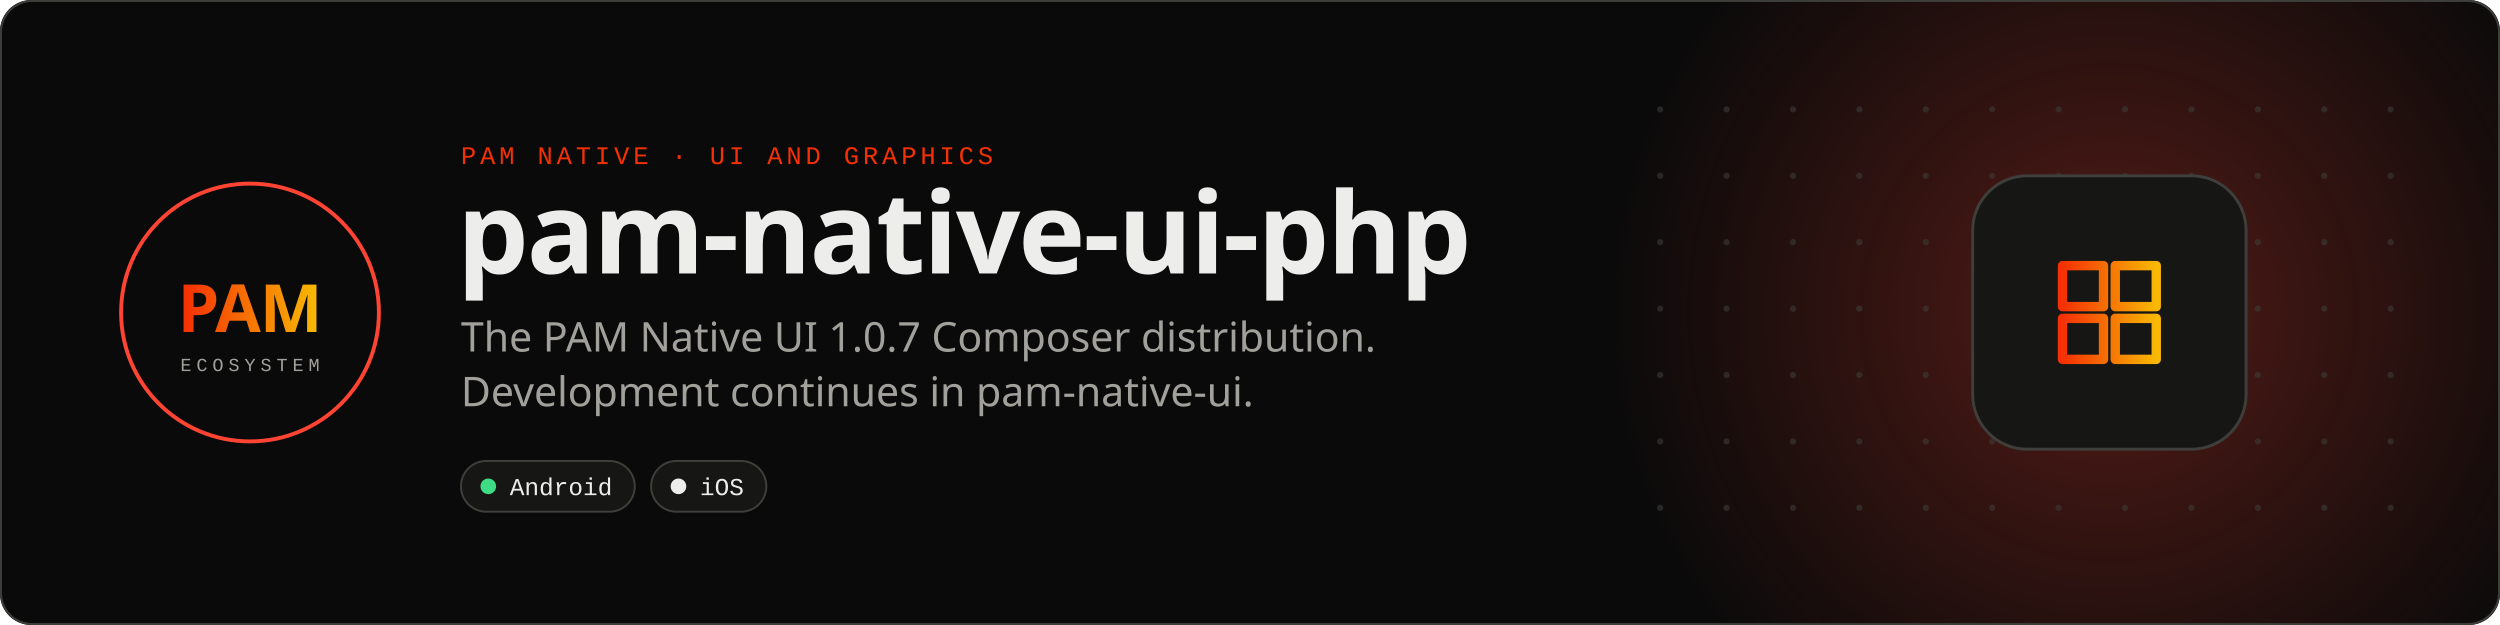
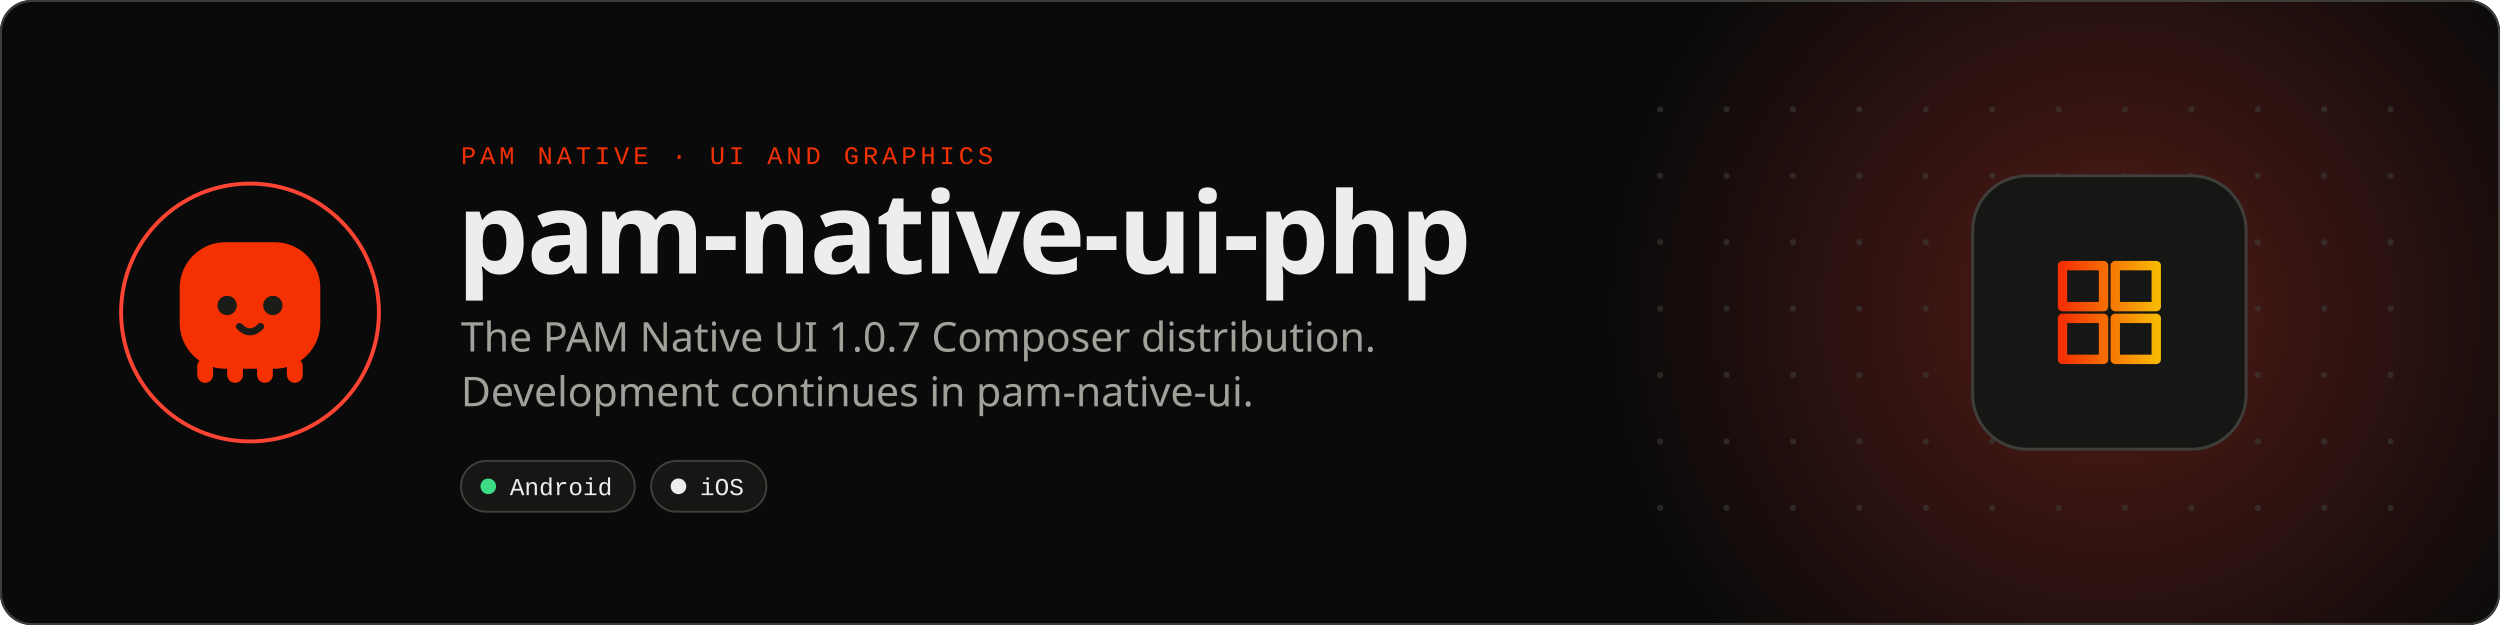
<svg xmlns="http://www.w3.org/2000/svg" viewBox="0 0 1280 320" width="1280" height="320" role="img" aria-label="pam-native-ui-php: The PAM Native UI 1.0.7 Composer distribution. Development continues in pam-native-ui.">
  <defs>
    <linearGradient id="pg" x1="0" y1="0" x2="1" y2="0">
      <stop offset="0" stop-color="#f53003" />
      <stop offset="1" stop-color="#f8b803" />
    </linearGradient>
    <radialGradient id="gl">
      <stop offset="0" stop-color="#ff4433" stop-opacity=".30" />
      <stop offset="1" stop-color="#ff4433" stop-opacity="0" />
    </radialGradient>
    <clipPath id="cl">
      <rect width="1280" height="320" rx="16" />
    </clipPath>
  </defs>
  <g clip-path="url(#cl)">
    <rect width="1280" height="320" fill="#0a0a0a" />
    <circle cx="1080" cy="160" r="260" fill="url(#gl)" />
    <g fill="#3e3e3a" opacity=".55">
      <circle cx="850" cy="56" r="1.6" />
      <circle cx="850" cy="90" r="1.6" />
      <circle cx="850" cy="124" r="1.6" />
      <circle cx="850" cy="158" r="1.6" />
      <circle cx="850" cy="192" r="1.6" />
      <circle cx="850" cy="226" r="1.6" />
      <circle cx="850" cy="260" r="1.6" />
      <circle cx="884" cy="56" r="1.6" />
      <circle cx="884" cy="90" r="1.6" />
      <circle cx="884" cy="124" r="1.6" />
      <circle cx="884" cy="158" r="1.6" />
      <circle cx="884" cy="192" r="1.6" />
      <circle cx="884" cy="226" r="1.6" />
      <circle cx="884" cy="260" r="1.6" />
      <circle cx="918" cy="56" r="1.6" />
      <circle cx="918" cy="90" r="1.6" />
      <circle cx="918" cy="124" r="1.6" />
      <circle cx="918" cy="158" r="1.6" />
      <circle cx="918" cy="192" r="1.6" />
      <circle cx="918" cy="226" r="1.6" />
      <circle cx="918" cy="260" r="1.6" />
      <circle cx="952" cy="56" r="1.6" />
      <circle cx="952" cy="90" r="1.6" />
      <circle cx="952" cy="124" r="1.6" />
      <circle cx="952" cy="158" r="1.6" />
      <circle cx="952" cy="192" r="1.6" />
      <circle cx="952" cy="226" r="1.6" />
      <circle cx="952" cy="260" r="1.6" />
      <circle cx="986" cy="56" r="1.6" />
      <circle cx="986" cy="90" r="1.6" />
      <circle cx="986" cy="124" r="1.6" />
      <circle cx="986" cy="158" r="1.6" />
      <circle cx="986" cy="192" r="1.6" />
      <circle cx="986" cy="226" r="1.6" />
      <circle cx="986" cy="260" r="1.6" />
      <circle cx="1020" cy="56" r="1.6" />
      <circle cx="1020" cy="90" r="1.6" />
      <circle cx="1020" cy="124" r="1.6" />
      <circle cx="1020" cy="158" r="1.6" />
      <circle cx="1020" cy="192" r="1.6" />
      <circle cx="1020" cy="226" r="1.6" />
      <circle cx="1020" cy="260" r="1.6" />
      <circle cx="1054" cy="56" r="1.6" />
      <circle cx="1054" cy="90" r="1.6" />
      <circle cx="1054" cy="124" r="1.6" />
      <circle cx="1054" cy="158" r="1.6" />
      <circle cx="1054" cy="192" r="1.6" />
      <circle cx="1054" cy="226" r="1.6" />
      <circle cx="1054" cy="260" r="1.6" />
      <circle cx="1088" cy="56" r="1.6" />
      <circle cx="1088" cy="90" r="1.6" />
      <circle cx="1088" cy="124" r="1.6" />
      <circle cx="1088" cy="158" r="1.6" />
      <circle cx="1088" cy="192" r="1.6" />
      <circle cx="1088" cy="226" r="1.6" />
      <circle cx="1088" cy="260" r="1.6" />
      <circle cx="1122" cy="56" r="1.6" />
      <circle cx="1122" cy="90" r="1.6" />
      <circle cx="1122" cy="124" r="1.6" />
      <circle cx="1122" cy="158" r="1.6" />
      <circle cx="1122" cy="192" r="1.6" />
      <circle cx="1122" cy="226" r="1.6" />
      <circle cx="1122" cy="260" r="1.6" />
      <circle cx="1156" cy="56" r="1.6" />
      <circle cx="1156" cy="90" r="1.6" />
      <circle cx="1156" cy="124" r="1.6" />
      <circle cx="1156" cy="158" r="1.6" />
      <circle cx="1156" cy="192" r="1.6" />
      <circle cx="1156" cy="226" r="1.6" />
      <circle cx="1156" cy="260" r="1.6" />
      <circle cx="1190" cy="56" r="1.6" />
      <circle cx="1190" cy="90" r="1.6" />
      <circle cx="1190" cy="124" r="1.6" />
      <circle cx="1190" cy="158" r="1.6" />
      <circle cx="1190" cy="192" r="1.6" />
      <circle cx="1190" cy="226" r="1.6" />
      <circle cx="1190" cy="260" r="1.6" />
      <circle cx="1224" cy="56" r="1.6" />
      <circle cx="1224" cy="90" r="1.6" />
      <circle cx="1224" cy="124" r="1.6" />
      <circle cx="1224" cy="158" r="1.6" />
      <circle cx="1224" cy="192" r="1.6" />
      <circle cx="1224" cy="226" r="1.6" />
      <circle cx="1224" cy="260" r="1.6" />
    </g>
  </g>
  <rect x=".5" y=".5" width="1279" height="319" rx="16" fill="none" stroke="#3e3e3a" />
  <circle cx="128" cy="160" r="66" fill="#0a0a0a" stroke="#ff4433" stroke-width="2" />
  <circle cx="128" cy="160" r="66" fill="none" stroke="#ff4433">
    <animate attributeName="r" values="66;92" dur="3s" repeatCount="indefinite" />
    <animate attributeName="stroke-opacity" values=".5;0" dur="3s" repeatCount="indefinite" />
  </circle>
-   <text x="128" y="170" text-anchor="middle" font-family="-apple-system, BlinkMacSystemFont, 'Segoe UI', 'Noto Sans', Helvetica, Arial, sans-serif" font-weight="700" font-size="34" letter-spacing="-.5" fill="url(#pg)">PAM</text>
-   <text x="128" y="190" text-anchor="middle" font-family="ui-monospace, SFMono-Regular, 'SF Mono', Menlo, Consolas, 'Liberation Mono', monospace" font-size="9.5" letter-spacing="2.5" fill="#a1a09a">ECOSYSTEM</text>
+   <g transform="translate(74 104.2) scale(.9)">
+     <rect x="30" y="88" width="9" height="14" rx="4.5" fill="#f53003" />
+     <rect x="47" y="88" width="9" height="14" rx="4.5" fill="#f53003" />
+     <rect x="64" y="88" width="9" height="14" rx="4.5" fill="#f53003" />
+     <rect x="81" y="88" width="9" height="14" rx="4.5" fill="#f53003" />
+     <rect x="20" y="22" width="80" height="72" rx="26" fill="#f53003" />
+     <circle cx="47" cy="58" r="5.5" fill="#1b1b18" />
+     <circle cx="73" cy="58" r="5.5" fill="#1b1b18" />
+     <path d="M54 70q6 6 12 0" stroke="#1b1b18" stroke-width="4" stroke-linecap="round" fill="none" />
+   </g>
  <text x="236" y="84" font-family="ui-monospace, SFMono-Regular, 'SF Mono', Menlo, Consolas, 'Liberation Mono', monospace" font-size="13" letter-spacing="2" fill="#f53003">PAM NATIVE · UI AND GRAPHICS</text>
  <text x="234" y="140" font-family="-apple-system, BlinkMacSystemFont, 'Segoe UI', 'Noto Sans', Helvetica, Arial, sans-serif" font-weight="700" font-size="58" letter-spacing="-1" fill="#ededec">pam-native-ui-php</text>
  <text x="236" y="180" font-family="-apple-system, BlinkMacSystemFont, 'Segoe UI', 'Noto Sans', Helvetica, Arial, sans-serif" font-size="21" fill="#a1a09a">The PAM Native UI 1.0.7 Composer distribution.</text>
  <text x="236" y="208" font-family="-apple-system, BlinkMacSystemFont, 'Segoe UI', 'Noto Sans', Helvetica, Arial, sans-serif" font-size="21" fill="#a1a09a">Development continues in pam-native-ui.</text>
  <rect x="236" y="236" width="89" height="26" rx="13" fill="#161615" stroke="#3e3e3a" />
  <circle cx="250" cy="249" r="4" fill="#3ddc84" />
  <text x="261" y="253.5" font-family="ui-monospace, SFMono-Regular, 'SF Mono', Menlo, Consolas, 'Liberation Mono', monospace" font-size="12.5" fill="#ededec">Android</text>
  <rect x="333.375" y="236" width="59" height="26" rx="13" fill="#161615" stroke="#3e3e3a" />
  <circle cx="347.375" cy="249" r="4" fill="#ededec" />
  <text x="358.375" y="253.5" font-family="ui-monospace, SFMono-Regular, 'SF Mono', Menlo, Consolas, 'Liberation Mono', monospace" font-size="12.5" fill="#ededec">iOS</text>
  <rect x="1010" y="90" width="140" height="140" rx="28" fill="#161615" stroke="#3e3e3a" stroke-width="1.5" />
  <g transform="translate(1044 124) scale(3)" fill="none" stroke="url(#pg)" stroke-width="1.6" stroke-linecap="round" stroke-linejoin="round">
    <path d="M4 4h7v7H4zM13 4h7v7h-7zM4 13h7v7H4zM13 13h7v7h-7z" />
  </g>
</svg>
